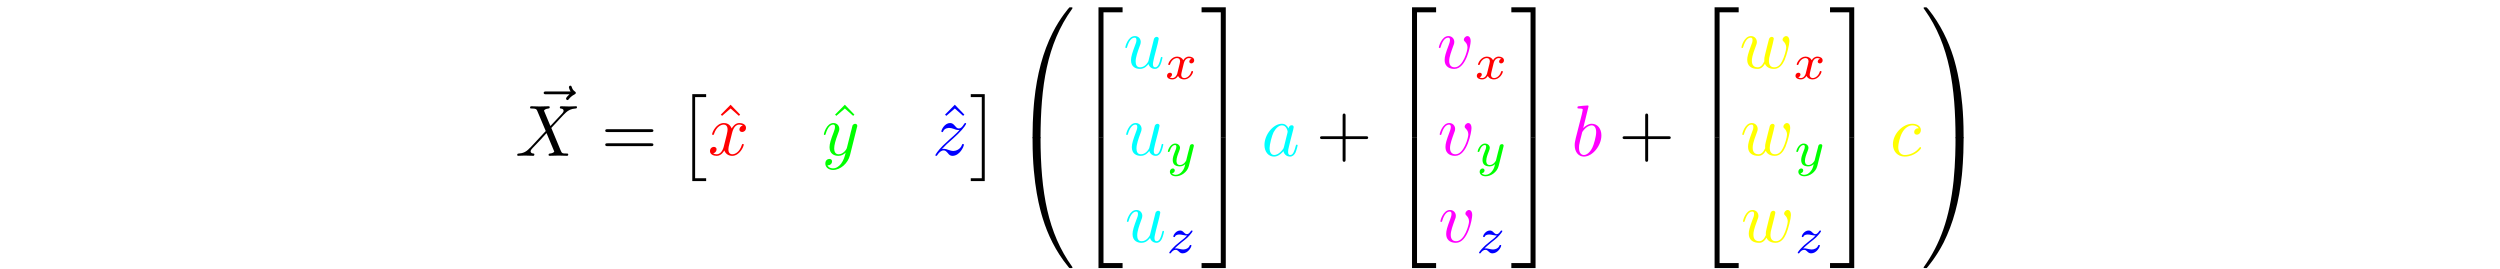
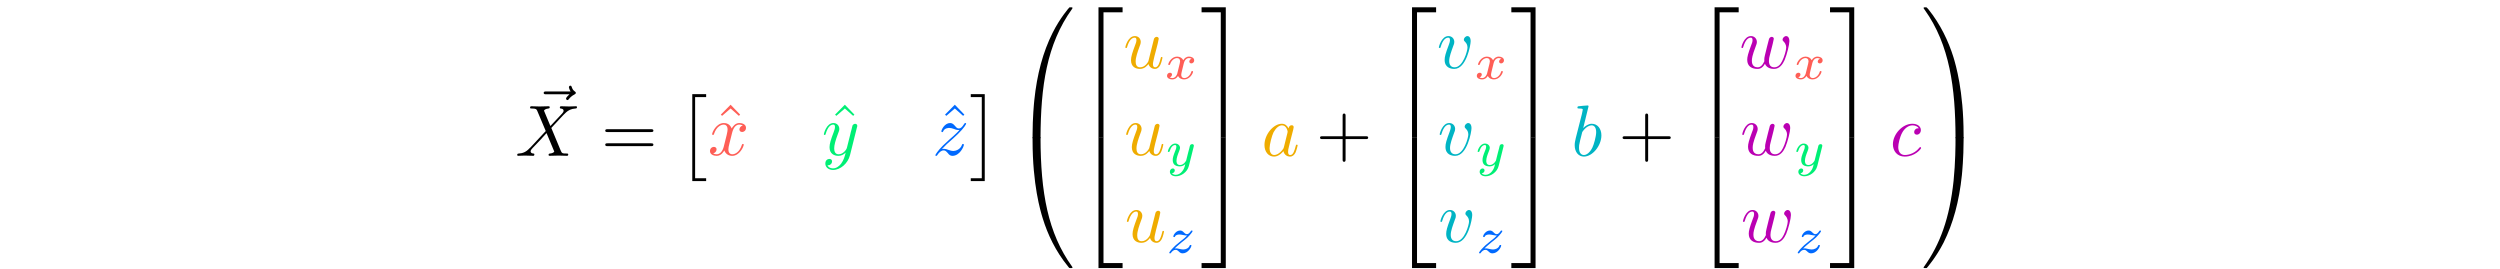
<svg xmlns="http://www.w3.org/2000/svg" xmlns:xlink="http://www.w3.org/1999/xlink" width="343.711" height="36.862" viewBox="0 0 343.711 36.862">
  <defs>
    <g>
      <g id="glyph-0-0">
        <path d="M 5.359 -5.938 C 5.219 -5.797 4.891 -5.516 4.891 -5.344 C 4.891 -5.25 4.984 -5.141 5.078 -5.141 C 5.172 -5.141 5.219 -5.219 5.281 -5.281 C 5.391 -5.422 5.625 -5.703 6.062 -5.922 C 6.125 -5.969 6.234 -6.016 6.234 -6.125 C 6.234 -6.234 6.156 -6.281 6.094 -6.328 C 5.875 -6.484 5.766 -6.656 5.688 -6.891 C 5.656 -6.984 5.625 -7.125 5.484 -7.125 C 5.344 -7.125 5.281 -6.984 5.281 -6.906 C 5.281 -6.859 5.359 -6.547 5.516 -6.328 L 2.156 -6.328 C 2 -6.328 1.812 -6.328 1.812 -6.125 C 1.812 -5.938 2 -5.938 2.156 -5.938 Z M 5.359 -5.938 " />
      </g>
      <g id="glyph-0-1">
        <path d="M 4.828 -4.094 L 4 -6.078 C 3.969 -6.156 3.953 -6.203 3.953 -6.203 C 3.953 -6.266 4.109 -6.453 4.531 -6.5 C 4.641 -6.516 4.734 -6.516 4.734 -6.688 C 4.734 -6.812 4.609 -6.812 4.578 -6.812 C 4.172 -6.812 3.75 -6.781 3.328 -6.781 C 3.078 -6.781 2.469 -6.812 2.219 -6.812 C 2.156 -6.812 2.031 -6.812 2.031 -6.609 C 2.031 -6.5 2.141 -6.5 2.266 -6.5 C 2.859 -6.5 2.922 -6.406 3.016 -6.188 L 4.188 -3.406 L 2.078 -1.141 L 1.953 -1.031 C 1.469 -0.5 1 -0.344 0.484 -0.312 C 0.359 -0.297 0.266 -0.297 0.266 -0.109 C 0.266 -0.094 0.266 0 0.406 0 C 0.703 0 1.031 -0.031 1.328 -0.031 C 1.703 -0.031 2.094 0 2.453 0 C 2.516 0 2.625 0 2.625 -0.203 C 2.625 -0.297 2.531 -0.312 2.516 -0.312 C 2.422 -0.312 2.109 -0.344 2.109 -0.625 C 2.109 -0.781 2.266 -0.938 2.375 -1.062 L 3.406 -2.141 L 4.297 -3.125 L 5.297 -0.734 C 5.344 -0.625 5.359 -0.625 5.359 -0.594 C 5.359 -0.516 5.156 -0.344 4.781 -0.312 C 4.672 -0.297 4.578 -0.297 4.578 -0.125 C 4.578 0 4.688 0 4.719 0 C 5 0 5.703 -0.031 5.984 -0.031 C 6.234 -0.031 6.844 0 7.094 0 C 7.156 0 7.281 0 7.281 -0.188 C 7.281 -0.312 7.172 -0.312 7.094 -0.312 C 6.438 -0.312 6.406 -0.344 6.234 -0.75 C 5.859 -1.672 5.188 -3.234 4.953 -3.828 C 5.625 -4.531 6.672 -5.719 7 -5.984 C 7.281 -6.234 7.672 -6.469 8.266 -6.5 C 8.391 -6.516 8.484 -6.516 8.484 -6.703 C 8.484 -6.703 8.484 -6.812 8.359 -6.812 C 8.062 -6.812 7.719 -6.781 7.422 -6.781 C 7.047 -6.781 6.672 -6.812 6.312 -6.812 C 6.25 -6.812 6.125 -6.812 6.125 -6.609 C 6.125 -6.547 6.172 -6.516 6.234 -6.5 C 6.328 -6.484 6.641 -6.469 6.641 -6.188 C 6.641 -6.047 6.531 -5.922 6.453 -5.828 Z M 4.828 -4.094 " />
      </g>
      <g id="glyph-0-2">
        <path d="M 3.328 -3.016 C 3.391 -3.266 3.625 -4.188 4.312 -4.188 C 4.359 -4.188 4.609 -4.188 4.812 -4.062 C 4.531 -4 4.344 -3.766 4.344 -3.516 C 4.344 -3.359 4.453 -3.172 4.719 -3.172 C 4.938 -3.172 5.25 -3.344 5.25 -3.75 C 5.25 -4.266 4.672 -4.406 4.328 -4.406 C 3.75 -4.406 3.406 -3.875 3.281 -3.656 C 3.031 -4.312 2.5 -4.406 2.203 -4.406 C 1.172 -4.406 0.594 -3.125 0.594 -2.875 C 0.594 -2.766 0.703 -2.766 0.719 -2.766 C 0.797 -2.766 0.828 -2.797 0.844 -2.875 C 1.188 -3.938 1.844 -4.188 2.188 -4.188 C 2.375 -4.188 2.719 -4.094 2.719 -3.516 C 2.719 -3.203 2.547 -2.547 2.188 -1.141 C 2.031 -0.531 1.672 -0.109 1.234 -0.109 C 1.172 -0.109 0.953 -0.109 0.734 -0.234 C 0.984 -0.297 1.203 -0.5 1.203 -0.781 C 1.203 -1.047 0.984 -1.125 0.844 -1.125 C 0.531 -1.125 0.297 -0.875 0.297 -0.547 C 0.297 -0.094 0.781 0.109 1.219 0.109 C 1.891 0.109 2.25 -0.594 2.266 -0.641 C 2.391 -0.281 2.75 0.109 3.344 0.109 C 4.375 0.109 4.938 -1.172 4.938 -1.422 C 4.938 -1.531 4.859 -1.531 4.828 -1.531 C 4.734 -1.531 4.719 -1.484 4.688 -1.422 C 4.359 -0.344 3.688 -0.109 3.375 -0.109 C 2.984 -0.109 2.828 -0.422 2.828 -0.766 C 2.828 -0.984 2.875 -1.203 2.984 -1.641 Z M 3.328 -3.016 " />
      </g>
      <g id="glyph-0-3">
        <path d="M 4.844 -3.797 C 4.891 -3.938 4.891 -3.953 4.891 -4.031 C 4.891 -4.203 4.75 -4.297 4.594 -4.297 C 4.5 -4.297 4.344 -4.234 4.25 -4.094 C 4.234 -4.031 4.141 -3.734 4.109 -3.547 C 4.031 -3.297 3.969 -3.016 3.906 -2.75 L 3.453 -0.953 C 3.422 -0.812 2.984 -0.109 2.328 -0.109 C 1.828 -0.109 1.719 -0.547 1.719 -0.922 C 1.719 -1.375 1.891 -2 2.219 -2.875 C 2.375 -3.281 2.422 -3.391 2.422 -3.594 C 2.422 -4.031 2.109 -4.406 1.609 -4.406 C 0.656 -4.406 0.297 -2.953 0.297 -2.875 C 0.297 -2.766 0.391 -2.766 0.406 -2.766 C 0.516 -2.766 0.516 -2.797 0.562 -2.953 C 0.844 -3.891 1.234 -4.188 1.578 -4.188 C 1.656 -4.188 1.828 -4.188 1.828 -3.875 C 1.828 -3.625 1.719 -3.359 1.656 -3.172 C 1.25 -2.109 1.078 -1.547 1.078 -1.078 C 1.078 -0.188 1.703 0.109 2.297 0.109 C 2.688 0.109 3.016 -0.062 3.297 -0.344 C 3.172 0.172 3.047 0.672 2.656 1.203 C 2.391 1.531 2.016 1.828 1.562 1.828 C 1.422 1.828 0.969 1.797 0.797 1.406 C 0.953 1.406 1.094 1.406 1.219 1.281 C 1.328 1.203 1.422 1.062 1.422 0.875 C 1.422 0.562 1.156 0.531 1.062 0.531 C 0.828 0.531 0.5 0.688 0.5 1.172 C 0.5 1.672 0.938 2.047 1.562 2.047 C 2.578 2.047 3.609 1.141 3.891 0.016 Z M 4.844 -3.797 " />
      </g>
      <g id="glyph-0-4">
        <path d="M 1.328 -0.828 C 1.859 -1.406 2.156 -1.656 2.516 -1.969 C 2.516 -1.969 3.125 -2.5 3.484 -2.859 C 4.438 -3.781 4.656 -4.266 4.656 -4.312 C 4.656 -4.406 4.562 -4.406 4.547 -4.406 C 4.469 -4.406 4.453 -4.391 4.391 -4.297 C 4.094 -3.812 3.891 -3.656 3.656 -3.656 C 3.406 -3.656 3.297 -3.812 3.141 -3.984 C 2.953 -4.203 2.781 -4.406 2.453 -4.406 C 1.703 -4.406 1.25 -3.484 1.25 -3.266 C 1.25 -3.219 1.281 -3.156 1.359 -3.156 C 1.453 -3.156 1.469 -3.203 1.5 -3.266 C 1.688 -3.734 2.266 -3.734 2.344 -3.734 C 2.547 -3.734 2.734 -3.672 2.969 -3.594 C 3.375 -3.438 3.484 -3.438 3.734 -3.438 C 3.375 -3.016 2.547 -2.297 2.359 -2.141 L 1.453 -1.297 C 0.781 -0.625 0.422 -0.062 0.422 0.016 C 0.422 0.109 0.531 0.109 0.547 0.109 C 0.625 0.109 0.641 0.094 0.703 -0.016 C 0.938 -0.375 1.234 -0.641 1.562 -0.641 C 1.781 -0.641 1.891 -0.547 2.141 -0.266 C 2.297 -0.047 2.484 0.109 2.766 0.109 C 3.766 0.109 4.344 -1.156 4.344 -1.422 C 4.344 -1.469 4.297 -1.531 4.219 -1.531 C 4.125 -1.531 4.109 -1.469 4.078 -1.391 C 3.844 -0.75 3.203 -0.562 2.875 -0.562 C 2.688 -0.562 2.5 -0.625 2.297 -0.688 C 1.953 -0.812 1.797 -0.859 1.594 -0.859 C 1.578 -0.859 1.422 -0.859 1.328 -0.828 Z M 1.328 -0.828 " />
      </g>
      <g id="glyph-0-5">
        <path d="M 3.484 -0.562 C 3.594 -0.156 3.953 0.109 4.375 0.109 C 4.719 0.109 4.953 -0.125 5.109 -0.438 C 5.281 -0.797 5.406 -1.406 5.406 -1.422 C 5.406 -1.531 5.328 -1.531 5.297 -1.531 C 5.188 -1.531 5.188 -1.484 5.156 -1.344 C 5.016 -0.781 4.828 -0.109 4.406 -0.109 C 4.203 -0.109 4.094 -0.234 4.094 -0.562 C 4.094 -0.781 4.219 -1.25 4.297 -1.609 L 4.578 -2.688 C 4.609 -2.828 4.703 -3.203 4.75 -3.359 C 4.797 -3.594 4.891 -3.969 4.891 -4.031 C 4.891 -4.203 4.75 -4.297 4.609 -4.297 C 4.562 -4.297 4.297 -4.281 4.219 -3.953 C 4.031 -3.219 3.594 -1.469 3.469 -0.953 C 3.453 -0.906 3.062 -0.109 2.328 -0.109 C 1.812 -0.109 1.719 -0.562 1.719 -0.922 C 1.719 -1.484 2 -2.266 2.25 -2.953 C 2.375 -3.266 2.422 -3.406 2.422 -3.594 C 2.422 -4.031 2.109 -4.406 1.609 -4.406 C 0.656 -4.406 0.297 -2.953 0.297 -2.875 C 0.297 -2.766 0.391 -2.766 0.406 -2.766 C 0.516 -2.766 0.516 -2.797 0.562 -2.953 C 0.812 -3.812 1.203 -4.188 1.578 -4.188 C 1.672 -4.188 1.828 -4.172 1.828 -3.859 C 1.828 -3.625 1.719 -3.328 1.656 -3.188 C 1.281 -2.188 1.078 -1.578 1.078 -1.094 C 1.078 -0.141 1.766 0.109 2.297 0.109 C 2.953 0.109 3.312 -0.344 3.484 -0.562 Z M 3.484 -0.562 " />
      </g>
      <g id="glyph-0-6">
        <path d="M 3.719 -3.766 C 3.531 -4.141 3.25 -4.406 2.797 -4.406 C 1.641 -4.406 0.406 -2.938 0.406 -1.484 C 0.406 -0.547 0.953 0.109 1.719 0.109 C 1.922 0.109 2.422 0.062 3.016 -0.641 C 3.094 -0.219 3.453 0.109 3.922 0.109 C 4.281 0.109 4.5 -0.125 4.672 -0.438 C 4.828 -0.797 4.969 -1.406 4.969 -1.422 C 4.969 -1.531 4.875 -1.531 4.844 -1.531 C 4.75 -1.531 4.734 -1.484 4.703 -1.344 C 4.531 -0.703 4.359 -0.109 3.953 -0.109 C 3.672 -0.109 3.656 -0.375 3.656 -0.562 C 3.656 -0.781 3.672 -0.875 3.781 -1.312 C 3.891 -1.719 3.906 -1.828 4 -2.203 L 4.359 -3.594 C 4.422 -3.875 4.422 -3.891 4.422 -3.938 C 4.422 -4.109 4.312 -4.203 4.141 -4.203 C 3.891 -4.203 3.75 -3.984 3.719 -3.766 Z M 3.078 -1.188 C 3.016 -1 3.016 -0.984 2.875 -0.812 C 2.438 -0.266 2.031 -0.109 1.75 -0.109 C 1.25 -0.109 1.109 -0.656 1.109 -1.047 C 1.109 -1.547 1.422 -2.766 1.656 -3.234 C 1.969 -3.812 2.406 -4.188 2.812 -4.188 C 3.453 -4.188 3.594 -3.375 3.594 -3.312 C 3.594 -3.25 3.578 -3.188 3.562 -3.141 Z M 3.078 -1.188 " />
      </g>
      <g id="glyph-0-7">
        <path d="M 4.672 -3.703 C 4.672 -4.25 4.406 -4.406 4.234 -4.406 C 3.984 -4.406 3.734 -4.141 3.734 -3.922 C 3.734 -3.797 3.781 -3.734 3.891 -3.625 C 4.109 -3.422 4.234 -3.172 4.234 -2.812 C 4.234 -2.391 3.625 -0.109 2.469 -0.109 C 1.953 -0.109 1.719 -0.453 1.719 -0.984 C 1.719 -1.531 2 -2.266 2.297 -3.094 C 2.375 -3.266 2.422 -3.406 2.422 -3.594 C 2.422 -4.031 2.109 -4.406 1.609 -4.406 C 0.672 -4.406 0.297 -2.953 0.297 -2.875 C 0.297 -2.766 0.391 -2.766 0.406 -2.766 C 0.516 -2.766 0.516 -2.797 0.562 -2.953 C 0.859 -3.953 1.281 -4.188 1.578 -4.188 C 1.656 -4.188 1.828 -4.188 1.828 -3.875 C 1.828 -3.625 1.719 -3.344 1.656 -3.172 C 1.219 -2.016 1.094 -1.562 1.094 -1.125 C 1.094 -0.047 1.969 0.109 2.422 0.109 C 4.094 0.109 4.672 -3.188 4.672 -3.703 Z M 4.672 -3.703 " />
      </g>
      <g id="glyph-0-8">
        <path d="M 2.375 -6.812 C 2.375 -6.812 2.375 -6.922 2.25 -6.922 C 2.031 -6.922 1.297 -6.844 1.031 -6.812 C 0.953 -6.812 0.844 -6.797 0.844 -6.625 C 0.844 -6.5 0.938 -6.5 1.094 -6.5 C 1.562 -6.5 1.578 -6.438 1.578 -6.328 C 1.578 -6.266 1.5 -5.922 1.453 -5.719 L 0.625 -2.469 C 0.516 -1.969 0.469 -1.797 0.469 -1.453 C 0.469 -0.516 1 0.109 1.734 0.109 C 2.906 0.109 4.141 -1.375 4.141 -2.812 C 4.141 -3.719 3.609 -4.406 2.812 -4.406 C 2.359 -4.406 1.938 -4.109 1.641 -3.812 Z M 1.453 -3.047 C 1.5 -3.266 1.5 -3.281 1.594 -3.391 C 2.078 -4.031 2.531 -4.188 2.797 -4.188 C 3.156 -4.188 3.422 -3.891 3.422 -3.25 C 3.422 -2.656 3.094 -1.516 2.906 -1.141 C 2.578 -0.469 2.125 -0.109 1.734 -0.109 C 1.391 -0.109 1.062 -0.375 1.062 -1.109 C 1.062 -1.312 1.062 -1.5 1.219 -2.125 Z M 1.453 -3.047 " />
      </g>
      <g id="glyph-0-9">
        <path d="M 4.609 -3.375 C 4.656 -3.594 4.75 -3.969 4.75 -4.031 C 4.75 -4.203 4.609 -4.297 4.469 -4.297 C 4.344 -4.297 4.172 -4.219 4.094 -4.016 C 4.062 -3.953 3.594 -2.047 3.531 -1.781 C 3.453 -1.484 3.438 -1.312 3.438 -1.125 C 3.438 -1.016 3.438 -1 3.453 -0.953 C 3.219 -0.422 2.922 -0.109 2.531 -0.109 C 1.734 -0.109 1.734 -0.844 1.734 -1.016 C 1.734 -1.328 1.781 -1.719 2.25 -2.953 C 2.359 -3.25 2.422 -3.391 2.422 -3.594 C 2.422 -4.031 2.094 -4.406 1.609 -4.406 C 0.656 -4.406 0.297 -2.953 0.297 -2.875 C 0.297 -2.766 0.391 -2.766 0.406 -2.766 C 0.516 -2.766 0.516 -2.797 0.562 -2.953 C 0.844 -3.875 1.219 -4.188 1.578 -4.188 C 1.672 -4.188 1.828 -4.172 1.828 -3.859 C 1.828 -3.609 1.719 -3.328 1.641 -3.156 C 1.203 -1.984 1.094 -1.531 1.094 -1.141 C 1.094 -0.234 1.75 0.109 2.5 0.109 C 2.672 0.109 3.141 0.109 3.531 -0.594 C 3.797 0.047 4.484 0.109 4.781 0.109 C 5.531 0.109 5.969 -0.516 6.234 -1.109 C 6.562 -1.891 6.891 -3.234 6.891 -3.703 C 6.891 -4.25 6.625 -4.406 6.453 -4.406 C 6.203 -4.406 5.953 -4.141 5.953 -3.922 C 5.953 -3.797 6.016 -3.734 6.094 -3.656 C 6.203 -3.547 6.453 -3.297 6.453 -2.812 C 6.453 -2.469 6.172 -1.5 5.906 -0.984 C 5.656 -0.453 5.297 -0.109 4.812 -0.109 C 4.344 -0.109 4.078 -0.406 4.078 -0.984 C 4.078 -1.25 4.141 -1.562 4.188 -1.703 Z M 4.609 -3.375 " />
      </g>
      <g id="glyph-0-10">
        <path d="M 3.953 -3.781 C 3.781 -3.781 3.656 -3.781 3.516 -3.656 C 3.344 -3.5 3.328 -3.328 3.328 -3.266 C 3.328 -3.016 3.516 -2.906 3.703 -2.906 C 3.984 -2.906 4.25 -3.156 4.25 -3.547 C 4.25 -4.031 3.781 -4.406 3.078 -4.406 C 1.734 -4.406 0.406 -2.984 0.406 -1.578 C 0.406 -0.672 0.984 0.109 2.031 0.109 C 3.453 0.109 4.281 -0.953 4.281 -1.062 C 4.281 -1.125 4.234 -1.203 4.172 -1.203 C 4.109 -1.203 4.094 -1.172 4.031 -1.094 C 3.25 -0.109 2.156 -0.109 2.047 -0.109 C 1.422 -0.109 1.141 -0.594 1.141 -1.203 C 1.141 -1.609 1.344 -2.578 1.688 -3.188 C 2 -3.766 2.547 -4.188 3.094 -4.188 C 3.422 -4.188 3.812 -4.062 3.953 -3.781 Z M 3.953 -3.781 " />
      </g>
      <g id="glyph-1-0">
        <path d="M 6.844 -3.266 C 7 -3.266 7.188 -3.266 7.188 -3.453 C 7.188 -3.656 7 -3.656 6.859 -3.656 L 0.891 -3.656 C 0.75 -3.656 0.562 -3.656 0.562 -3.453 C 0.562 -3.266 0.75 -3.266 0.891 -3.266 Z M 6.859 -1.328 C 7 -1.328 7.188 -1.328 7.188 -1.531 C 7.188 -1.719 7 -1.719 6.844 -1.719 L 0.891 -1.719 C 0.75 -1.719 0.562 -1.719 0.562 -1.531 C 0.562 -1.328 0.75 -1.328 0.891 -1.328 Z M 6.859 -1.328 " />
      </g>
      <g id="glyph-1-1">
        <path d="M 2.5 -6.922 L 1.156 -5.562 L 1.328 -5.391 L 2.5 -6.406 L 3.641 -5.391 L 3.812 -5.562 Z M 2.5 -6.922 " />
      </g>
      <g id="glyph-1-2">
        <path d="M 4.078 -2.297 L 6.859 -2.297 C 7 -2.297 7.188 -2.297 7.188 -2.5 C 7.188 -2.688 7 -2.688 6.859 -2.688 L 4.078 -2.688 L 4.078 -5.484 C 4.078 -5.625 4.078 -5.812 3.875 -5.812 C 3.672 -5.812 3.672 -5.625 3.672 -5.484 L 3.672 -2.688 L 0.891 -2.688 C 0.75 -2.688 0.562 -2.688 0.562 -2.5 C 0.562 -2.297 0.75 -2.297 0.891 -2.297 L 3.672 -2.297 L 3.672 0.5 C 3.672 0.641 3.672 0.828 3.875 0.828 C 4.078 0.828 4.078 0.641 4.078 0.5 Z M 4.078 -2.297 " />
      </g>
      <g id="glyph-2-0">
        <path d="M 2.016 11.547 L 3.922 11.547 L 3.922 11.156 L 2.406 11.156 L 2.406 0 L 3.922 0 L 3.922 -0.406 L 2.016 -0.406 Z M 2.016 11.547 " />
      </g>
      <g id="glyph-2-1">
        <path d="M 2.141 11.547 L 2.141 -0.406 L 0.219 -0.406 L 0.219 0 L 1.734 0 L 1.734 11.156 L 0.219 11.156 L 0.219 11.547 Z M 2.141 11.547 " />
      </g>
      <g id="glyph-2-2">
        <path d="M 3.734 17.641 C 3.953 17.641 4 17.641 4 17.5 C 4.031 10.516 4.828 4.719 8.328 -0.156 C 8.391 -0.25 8.391 -0.266 8.391 -0.297 C 8.391 -0.391 8.328 -0.391 8.172 -0.391 C 8 -0.391 7.984 -0.391 7.969 -0.375 C 7.922 -0.344 6.656 1.109 5.656 3.125 C 4.344 5.75 3.516 8.766 3.141 12.406 C 3.109 12.703 2.906 14.781 2.906 17.141 L 2.906 17.531 C 2.906 17.641 2.969 17.641 3.188 17.641 Z M 3.734 17.641 " />
      </g>
      <g id="glyph-2-3">
        <path d="M 3.188 -0.5 C 2.969 -0.5 2.906 -0.5 2.906 -0.391 L 2.906 0 C 2.906 6.094 3.984 9.656 4.297 10.672 C 4.969 12.875 6.078 15.219 7.75 17.266 C 7.891 17.453 7.938 17.5 7.969 17.516 C 8 17.531 8 17.531 8.172 17.531 C 8.328 17.531 8.391 17.531 8.391 17.438 C 8.391 17.422 8.391 17.391 8.328 17.312 C 5.016 12.703 4.016 7.156 4 -0.359 C 4 -0.5 3.953 -0.5 3.734 -0.5 Z M 3.188 -0.5 " />
      </g>
      <g id="glyph-2-4">
        <path d="M 3.25 17.547 L 3.938 17.547 L 3.938 0.297 L 6.562 0.297 L 6.562 -0.391 L 3.25 -0.391 Z M 3.25 17.547 " />
      </g>
      <g id="glyph-2-5">
        <path d="M 3.25 17.531 L 6.562 17.531 L 6.562 16.844 L 3.938 16.844 L 3.938 -0.406 L 3.25 -0.406 Z M 3.25 17.531 " />
      </g>
      <g id="glyph-2-6">
        <path d="M 2.703 17.547 L 3.391 17.547 L 3.391 -0.391 L 0.062 -0.391 L 0.062 0.297 L 2.703 0.297 Z M 2.703 17.547 " />
      </g>
      <g id="glyph-2-7">
        <path d="M 2.703 16.844 L 0.062 16.844 L 0.062 17.531 L 3.391 17.531 L 3.391 -0.406 L 2.703 -0.406 Z M 2.703 16.844 " />
      </g>
      <g id="glyph-2-8">
        <path d="M 5.812 17.141 C 5.812 11.062 4.719 7.484 4.422 6.484 C 3.734 4.266 2.625 1.938 0.969 -0.125 C 0.812 -0.297 0.781 -0.344 0.734 -0.375 C 0.719 -0.375 0.703 -0.391 0.547 -0.391 C 0.406 -0.391 0.312 -0.391 0.312 -0.297 C 0.312 -0.266 0.312 -0.25 0.453 -0.062 C 3.922 4.781 4.688 10.75 4.703 17.5 C 4.703 17.641 4.766 17.641 4.984 17.641 L 5.531 17.641 C 5.734 17.641 5.797 17.641 5.812 17.531 Z M 5.812 17.141 " />
      </g>
      <g id="glyph-2-9">
        <path d="M 5.812 -0.391 C 5.797 -0.5 5.734 -0.5 5.531 -0.5 L 4.984 -0.5 C 4.766 -0.5 4.703 -0.5 4.703 -0.359 C 4.703 0.672 4.688 3.047 4.438 5.516 C 3.891 10.672 2.578 14.25 0.391 17.312 C 0.312 17.391 0.312 17.422 0.312 17.438 C 0.312 17.531 0.406 17.531 0.547 17.531 C 0.703 17.531 0.734 17.531 0.75 17.516 C 0.781 17.484 2.047 16.031 3.062 14.031 C 4.375 11.391 5.203 8.375 5.578 4.75 C 5.609 4.438 5.812 2.359 5.812 0 Z M 5.812 -0.391 " />
      </g>
      <g id="glyph-3-0">
        <path d="M 1.734 -0.734 C 1.672 -0.5 1.438 -0.125 1.078 -0.125 C 1.062 -0.125 0.844 -0.125 0.703 -0.219 C 0.984 -0.312 1.016 -0.562 1.016 -0.609 C 1.016 -0.766 0.891 -0.859 0.734 -0.859 C 0.531 -0.859 0.328 -0.703 0.328 -0.438 C 0.328 -0.094 0.719 0.062 1.062 0.062 C 1.391 0.062 1.672 -0.125 1.844 -0.422 C 2.016 -0.062 2.391 0.062 2.672 0.062 C 3.484 0.062 3.906 -0.797 3.906 -1 C 3.906 -1.094 3.812 -1.094 3.797 -1.094 C 3.688 -1.094 3.688 -1.047 3.656 -0.969 C 3.516 -0.484 3.094 -0.125 2.703 -0.125 C 2.422 -0.125 2.281 -0.312 2.281 -0.578 C 2.281 -0.766 2.453 -1.391 2.641 -2.172 C 2.781 -2.703 3.094 -2.875 3.328 -2.875 C 3.344 -2.875 3.547 -2.875 3.703 -2.781 C 3.484 -2.719 3.391 -2.516 3.391 -2.391 C 3.391 -2.25 3.516 -2.141 3.672 -2.141 C 3.828 -2.141 4.062 -2.266 4.062 -2.562 C 4.062 -2.953 3.609 -3.078 3.344 -3.078 C 2.984 -3.078 2.703 -2.844 2.562 -2.578 C 2.438 -2.859 2.109 -3.078 1.719 -3.078 C 0.938 -3.078 0.5 -2.219 0.5 -2 C 0.5 -1.922 0.594 -1.922 0.609 -1.922 C 0.703 -1.922 0.703 -1.938 0.75 -2.031 C 0.922 -2.578 1.359 -2.875 1.703 -2.875 C 1.938 -2.875 2.125 -2.75 2.125 -2.422 C 2.125 -2.281 2.031 -1.938 1.969 -1.688 Z M 1.734 -0.734 " />
      </g>
      <g id="glyph-3-1">
        <path d="M 3.875 -2.625 C 3.906 -2.719 3.906 -2.734 3.906 -2.781 C 3.906 -2.922 3.797 -3 3.672 -3 C 3.594 -3 3.469 -2.969 3.391 -2.844 C 3.359 -2.797 3.312 -2.578 3.281 -2.438 L 3.125 -1.859 C 3.094 -1.688 2.875 -0.812 2.844 -0.734 C 2.844 -0.734 2.531 -0.125 2 -0.125 C 1.516 -0.125 1.516 -0.578 1.516 -0.703 C 1.516 -1.078 1.672 -1.516 1.891 -2.062 C 1.969 -2.281 2 -2.359 2 -2.484 C 2 -2.812 1.719 -3.078 1.344 -3.078 C 0.641 -3.078 0.328 -2.125 0.328 -2 C 0.328 -1.922 0.422 -1.922 0.453 -1.922 C 0.547 -1.922 0.547 -1.953 0.578 -2.031 C 0.75 -2.609 1.047 -2.875 1.328 -2.875 C 1.438 -2.875 1.5 -2.797 1.5 -2.641 C 1.5 -2.469 1.438 -2.328 1.406 -2.234 C 1.062 -1.375 1 -1.125 1 -0.812 C 1 -0.703 1 -0.375 1.266 -0.141 C 1.484 0.031 1.781 0.062 1.969 0.062 C 2.25 0.062 2.5 -0.031 2.719 -0.25 C 2.641 0.141 2.562 0.438 2.266 0.781 C 2.078 1 1.797 1.219 1.422 1.219 C 1.375 1.219 1.047 1.219 0.906 1 C 1.281 0.953 1.281 0.625 1.281 0.609 C 1.281 0.391 1.078 0.344 1.016 0.344 C 0.844 0.344 0.609 0.484 0.609 0.812 C 0.609 1.156 0.938 1.422 1.438 1.422 C 2.141 1.422 3 0.875 3.219 0 Z M 3.875 -2.625 " />
      </g>
      <g id="glyph-3-2">
        <path d="M 1.172 -0.609 C 1.359 -0.797 1.484 -0.922 2.062 -1.406 C 2.219 -1.516 2.734 -1.938 2.938 -2.125 C 3.359 -2.547 3.625 -2.906 3.625 -2.984 C 3.625 -3.078 3.547 -3.078 3.516 -3.078 C 3.453 -3.078 3.422 -3.062 3.391 -3 C 3.172 -2.688 3.031 -2.578 2.859 -2.578 C 2.781 -2.578 2.672 -2.578 2.469 -2.781 C 2.234 -3.031 2.078 -3.078 1.922 -3.078 C 1.359 -3.078 0.984 -2.469 0.984 -2.266 C 0.984 -2.188 1.047 -2.172 1.094 -2.172 C 1.188 -2.172 1.203 -2.188 1.219 -2.266 C 1.328 -2.516 1.719 -2.531 1.828 -2.531 C 2 -2.531 2.172 -2.484 2.266 -2.469 C 2.656 -2.391 2.703 -2.391 2.875 -2.391 C 2.703 -2.188 2.578 -2.062 1.906 -1.547 C 1.359 -1.109 1.172 -0.938 1.047 -0.797 C 0.625 -0.391 0.422 -0.078 0.422 -0.016 C 0.422 0.062 0.516 0.062 0.547 0.062 C 0.609 0.062 0.625 0.062 0.656 0 C 0.844 -0.266 1.062 -0.422 1.297 -0.422 C 1.391 -0.422 1.484 -0.422 1.672 -0.25 C 1.891 -0.031 2.031 0.062 2.266 0.062 C 3 0.062 3.469 -0.781 3.469 -1.016 C 3.469 -1.094 3.391 -1.094 3.359 -1.094 C 3.266 -1.094 3.25 -1.062 3.219 -0.984 C 3.094 -0.641 2.688 -0.469 2.344 -0.469 C 2.188 -0.469 2 -0.516 1.828 -0.547 C 1.516 -0.625 1.453 -0.625 1.328 -0.625 C 1.312 -0.625 1.219 -0.625 1.172 -0.609 Z M 1.172 -0.609 " />
      </g>
    </g>
    <clipPath id="clip-0">
      <path clip-rule="nonzero" d="M 141 18 L 148 18 L 148 36.863 L 141 36.863 Z M 141 18 " />
    </clipPath>
    <clipPath id="clip-1">
      <path clip-rule="nonzero" d="M 151 18 L 155 18 L 155 36.863 L 151 36.863 Z M 151 18 " />
    </clipPath>
    <clipPath id="clip-2">
      <path clip-rule="nonzero" d="M 165 18 L 169 18 L 169 36.863 L 165 36.863 Z M 165 18 " />
    </clipPath>
    <clipPath id="clip-3">
      <path clip-rule="nonzero" d="M 194 18 L 198 18 L 198 36.863 L 194 36.863 Z M 194 18 " />
    </clipPath>
    <clipPath id="clip-4">
      <path clip-rule="nonzero" d="M 207 18 L 212 18 L 212 36.863 L 207 36.863 Z M 207 18 " />
    </clipPath>
    <clipPath id="clip-5">
      <path clip-rule="nonzero" d="M 235 18 L 240 18 L 240 36.863 L 235 36.863 Z M 235 18 " />
    </clipPath>
    <clipPath id="clip-6">
      <path clip-rule="nonzero" d="M 251 18 L 255 18 L 255 36.863 L 251 36.863 Z M 251 18 " />
    </clipPath>
    <clipPath id="clip-7">
      <path clip-rule="nonzero" d="M 264 18 L 270 18 L 270 36.863 L 264 36.863 Z M 264 18 " />
    </clipPath>
  </defs>
  <g fill="rgb(0%, 0%, 0%)" fill-opacity="1">
    <use xlink:href="#glyph-0-0" x="72.934" y="18.901" />
  </g>
  <g fill="rgb(0%, 0%, 0%)" fill-opacity="1">
    <use xlink:href="#glyph-0-1" x="70.843" y="21.42" />
  </g>
  <g fill="rgb(0%, 0%, 0%)" fill-opacity="1">
    <use xlink:href="#glyph-1-0" x="82.646" y="21.42" />
  </g>
  <g fill="rgb(0%, 0%, 0%)" fill-opacity="1">
    <use xlink:href="#glyph-2-0" x="93.162" y="13.35" />
  </g>
-   <g fill="rgb(100%, 0%, 0%)" fill-opacity="1">
+   <g fill="rgb(99.608%, 36.864%, 33.725%)" fill-opacity="1">
    <use xlink:href="#glyph-1-1" x="97.946" y="21.32" />
  </g>
-   <g fill="rgb(100%, 0%, 0%)" fill-opacity="1">
+   <g fill="rgb(99.608%, 36.864%, 33.725%)" fill-opacity="1">
    <use xlink:href="#glyph-0-2" x="97.313" y="21.32" />
  </g>
-   <g fill="rgb(0%, 100%, 0%)" fill-opacity="1">
+   <g fill="rgb(0%, 93.726%, 45.882%)" fill-opacity="1">
    <use xlink:href="#glyph-1-1" x="113.654" y="21.32" />
  </g>
-   <g fill="rgb(0%, 100%, 0%)" fill-opacity="1">
+   <g fill="rgb(0%, 93.726%, 45.882%)" fill-opacity="1">
    <use xlink:href="#glyph-0-3" x="112.97" y="21.32" />
  </g>
-   <g fill="rgb(0%, 0%, 100%)" fill-opacity="1">
+   <g fill="rgb(0%, 41.176%, 99.608%)" fill-opacity="1">
    <use xlink:href="#glyph-1-1" x="128.773" y="21.32" />
  </g>
-   <g fill="rgb(0%, 0%, 100%)" fill-opacity="1">
+   <g fill="rgb(0%, 41.176%, 99.608%)" fill-opacity="1">
    <use xlink:href="#glyph-0-4" x="128.174" y="21.32" />
  </g>
  <g fill="rgb(0%, 0%, 0%)" fill-opacity="1">
    <use xlink:href="#glyph-2-1" x="133.246" y="13.35" />
  </g>
  <g fill="rgb(0%, 0%, 0%)" fill-opacity="1">
    <use xlink:href="#glyph-2-2" x="139.057" y="1.395" />
  </g>
  <g clip-path="url(#clip-0)">
    <g fill="rgb(0%, 0%, 0%)" fill-opacity="1">
      <use xlink:href="#glyph-2-3" x="139.057" y="19.328" />
    </g>
  </g>
  <g fill="rgb(0%, 0%, 0%)" fill-opacity="1">
    <use xlink:href="#glyph-2-4" x="147.775" y="1.395" />
  </g>
  <g clip-path="url(#clip-1)">
    <g fill="rgb(0%, 0%, 0%)" fill-opacity="1">
      <use xlink:href="#glyph-2-5" x="147.775" y="19.328" />
    </g>
  </g>
-   <g fill="rgb(0%, 100%, 100%)" fill-opacity="1">
+   <g fill="rgb(93.726%, 67.45%, 0%)" fill-opacity="1">
    <use xlink:href="#glyph-0-5" x="154.416" y="9.365" />
  </g>
-   <g fill="rgb(100%, 0%, 0%)" fill-opacity="1">
+   <g fill="rgb(99.608%, 36.864%, 33.725%)" fill-opacity="1">
    <use xlink:href="#glyph-3-0" x="160.119" y="10.859" />
  </g>
-   <g fill="rgb(0%, 100%, 100%)" fill-opacity="1">
+   <g fill="rgb(93.726%, 67.45%, 0%)" fill-opacity="1">
    <use xlink:href="#glyph-0-5" x="154.53" y="21.32" />
  </g>
-   <g fill="rgb(0%, 100%, 0%)" fill-opacity="1">
+   <g fill="rgb(0%, 93.726%, 45.882%)" fill-opacity="1">
    <use xlink:href="#glyph-3-1" x="160.233" y="22.814" />
  </g>
-   <g fill="rgb(0%, 100%, 100%)" fill-opacity="1">
+   <g fill="rgb(93.726%, 67.45%, 0%)" fill-opacity="1">
    <use xlink:href="#glyph-0-5" x="154.629" y="33.275" />
  </g>
-   <g fill="rgb(0%, 0%, 100%)" fill-opacity="1">
+   <g fill="rgb(0%, 41.176%, 99.608%)" fill-opacity="1">
    <use xlink:href="#glyph-3-2" x="160.332" y="34.77" />
  </g>
  <g fill="rgb(0%, 0%, 0%)" fill-opacity="1">
    <use xlink:href="#glyph-2-6" x="165.135" y="1.395" />
  </g>
  <g clip-path="url(#clip-2)">
    <g fill="rgb(0%, 0%, 0%)" fill-opacity="1">
      <use xlink:href="#glyph-2-7" x="165.135" y="19.328" />
    </g>
  </g>
-   <g fill="rgb(0%, 100%, 100%)" fill-opacity="1">
+   <g fill="rgb(93.726%, 67.45%, 0%)" fill-opacity="1">
    <use xlink:href="#glyph-0-6" x="173.438" y="21.42" />
  </g>
  <g fill="rgb(0%, 0%, 0%)" fill-opacity="1">
    <use xlink:href="#glyph-1-2" x="180.918" y="21.42" />
  </g>
  <g fill="rgb(0%, 0%, 0%)" fill-opacity="1">
    <use xlink:href="#glyph-2-4" x="190.88" y="1.395" />
  </g>
  <g clip-path="url(#clip-3)">
    <g fill="rgb(0%, 0%, 0%)" fill-opacity="1">
      <use xlink:href="#glyph-2-5" x="190.88" y="19.328" />
    </g>
  </g>
-   <g fill="rgb(100%, 0%, 100%)" fill-opacity="1">
+   <g fill="rgb(0%, 70.589%, 76.862%)" fill-opacity="1">
    <use xlink:href="#glyph-0-7" x="197.522" y="9.365" />
  </g>
-   <g fill="rgb(100%, 0%, 0%)" fill-opacity="1">
+   <g fill="rgb(99.608%, 36.864%, 33.725%)" fill-opacity="1">
    <use xlink:href="#glyph-3-0" x="202.709" y="10.859" />
  </g>
-   <g fill="rgb(100%, 0%, 100%)" fill-opacity="1">
+   <g fill="rgb(0%, 70.589%, 76.862%)" fill-opacity="1">
    <use xlink:href="#glyph-0-7" x="197.636" y="21.32" />
  </g>
-   <g fill="rgb(0%, 100%, 0%)" fill-opacity="1">
+   <g fill="rgb(0%, 93.726%, 45.882%)" fill-opacity="1">
    <use xlink:href="#glyph-3-1" x="202.822" y="22.815" />
  </g>
-   <g fill="rgb(100%, 0%, 100%)" fill-opacity="1">
+   <g fill="rgb(0%, 70.589%, 76.862%)" fill-opacity="1">
    <use xlink:href="#glyph-0-7" x="197.735" y="33.275" />
  </g>
-   <g fill="rgb(0%, 0%, 100%)" fill-opacity="1">
+   <g fill="rgb(0%, 41.176%, 99.608%)" fill-opacity="1">
    <use xlink:href="#glyph-3-2" x="202.921" y="34.77" />
  </g>
  <g fill="rgb(0%, 0%, 0%)" fill-opacity="1">
    <use xlink:href="#glyph-2-6" x="207.724" y="1.395" />
  </g>
  <g clip-path="url(#clip-4)">
    <g fill="rgb(0%, 0%, 0%)" fill-opacity="1">
      <use xlink:href="#glyph-2-7" x="207.724" y="19.328" />
    </g>
  </g>
-   <g fill="rgb(100%, 0%, 100%)" fill-opacity="1">
+   <g fill="rgb(0%, 70.589%, 76.862%)" fill-opacity="1">
    <use xlink:href="#glyph-0-8" x="216.027" y="21.42" />
  </g>
  <g fill="rgb(0%, 0%, 0%)" fill-opacity="1">
    <use xlink:href="#glyph-1-2" x="222.516" y="21.42" />
  </g>
  <g fill="rgb(0%, 0%, 0%)" fill-opacity="1">
    <use xlink:href="#glyph-2-4" x="232.479" y="1.395" />
  </g>
  <g clip-path="url(#clip-5)">
    <g fill="rgb(0%, 0%, 0%)" fill-opacity="1">
      <use xlink:href="#glyph-2-5" x="232.479" y="19.328" />
    </g>
  </g>
-   <g fill="rgb(100%, 100%, 0%)" fill-opacity="1">
+   <g fill="rgb(72.942%, 0%, 69.803%)" fill-opacity="1">
    <use xlink:href="#glyph-0-9" x="239.121" y="9.365" />
  </g>
-   <g fill="rgb(100%, 0%, 0%)" fill-opacity="1">
+   <g fill="rgb(99.608%, 36.864%, 33.725%)" fill-opacity="1">
    <use xlink:href="#glyph-3-0" x="246.521" y="10.859" />
  </g>
-   <g fill="rgb(100%, 100%, 0%)" fill-opacity="1">
+   <g fill="rgb(72.942%, 0%, 69.803%)" fill-opacity="1">
    <use xlink:href="#glyph-0-9" x="239.234" y="21.32" />
  </g>
-   <g fill="rgb(0%, 100%, 0%)" fill-opacity="1">
+   <g fill="rgb(0%, 93.726%, 45.882%)" fill-opacity="1">
    <use xlink:href="#glyph-3-1" x="246.635" y="22.815" />
  </g>
-   <g fill="rgb(100%, 100%, 0%)" fill-opacity="1">
+   <g fill="rgb(72.942%, 0%, 69.803%)" fill-opacity="1">
    <use xlink:href="#glyph-0-9" x="239.333" y="33.275" />
  </g>
-   <g fill="rgb(0%, 0%, 100%)" fill-opacity="1">
+   <g fill="rgb(0%, 41.176%, 99.608%)" fill-opacity="1">
    <use xlink:href="#glyph-3-2" x="246.734" y="34.77" />
  </g>
  <g fill="rgb(0%, 0%, 0%)" fill-opacity="1">
    <use xlink:href="#glyph-2-6" x="251.537" y="1.395" />
  </g>
  <g clip-path="url(#clip-6)">
    <g fill="rgb(0%, 0%, 0%)" fill-opacity="1">
      <use xlink:href="#glyph-2-7" x="251.537" y="19.328" />
    </g>
  </g>
-   <g fill="rgb(100%, 100%, 0%)" fill-opacity="1">
+   <g fill="rgb(72.942%, 0%, 69.803%)" fill-opacity="1">
    <use xlink:href="#glyph-0-10" x="259.839" y="21.42" />
  </g>
  <g fill="rgb(0%, 0%, 0%)" fill-opacity="1">
    <use xlink:href="#glyph-2-8" x="264.151" y="1.395" />
  </g>
  <g clip-path="url(#clip-7)">
    <g fill="rgb(0%, 0%, 0%)" fill-opacity="1">
      <use xlink:href="#glyph-2-9" x="264.151" y="19.328" />
    </g>
  </g>
</svg>
